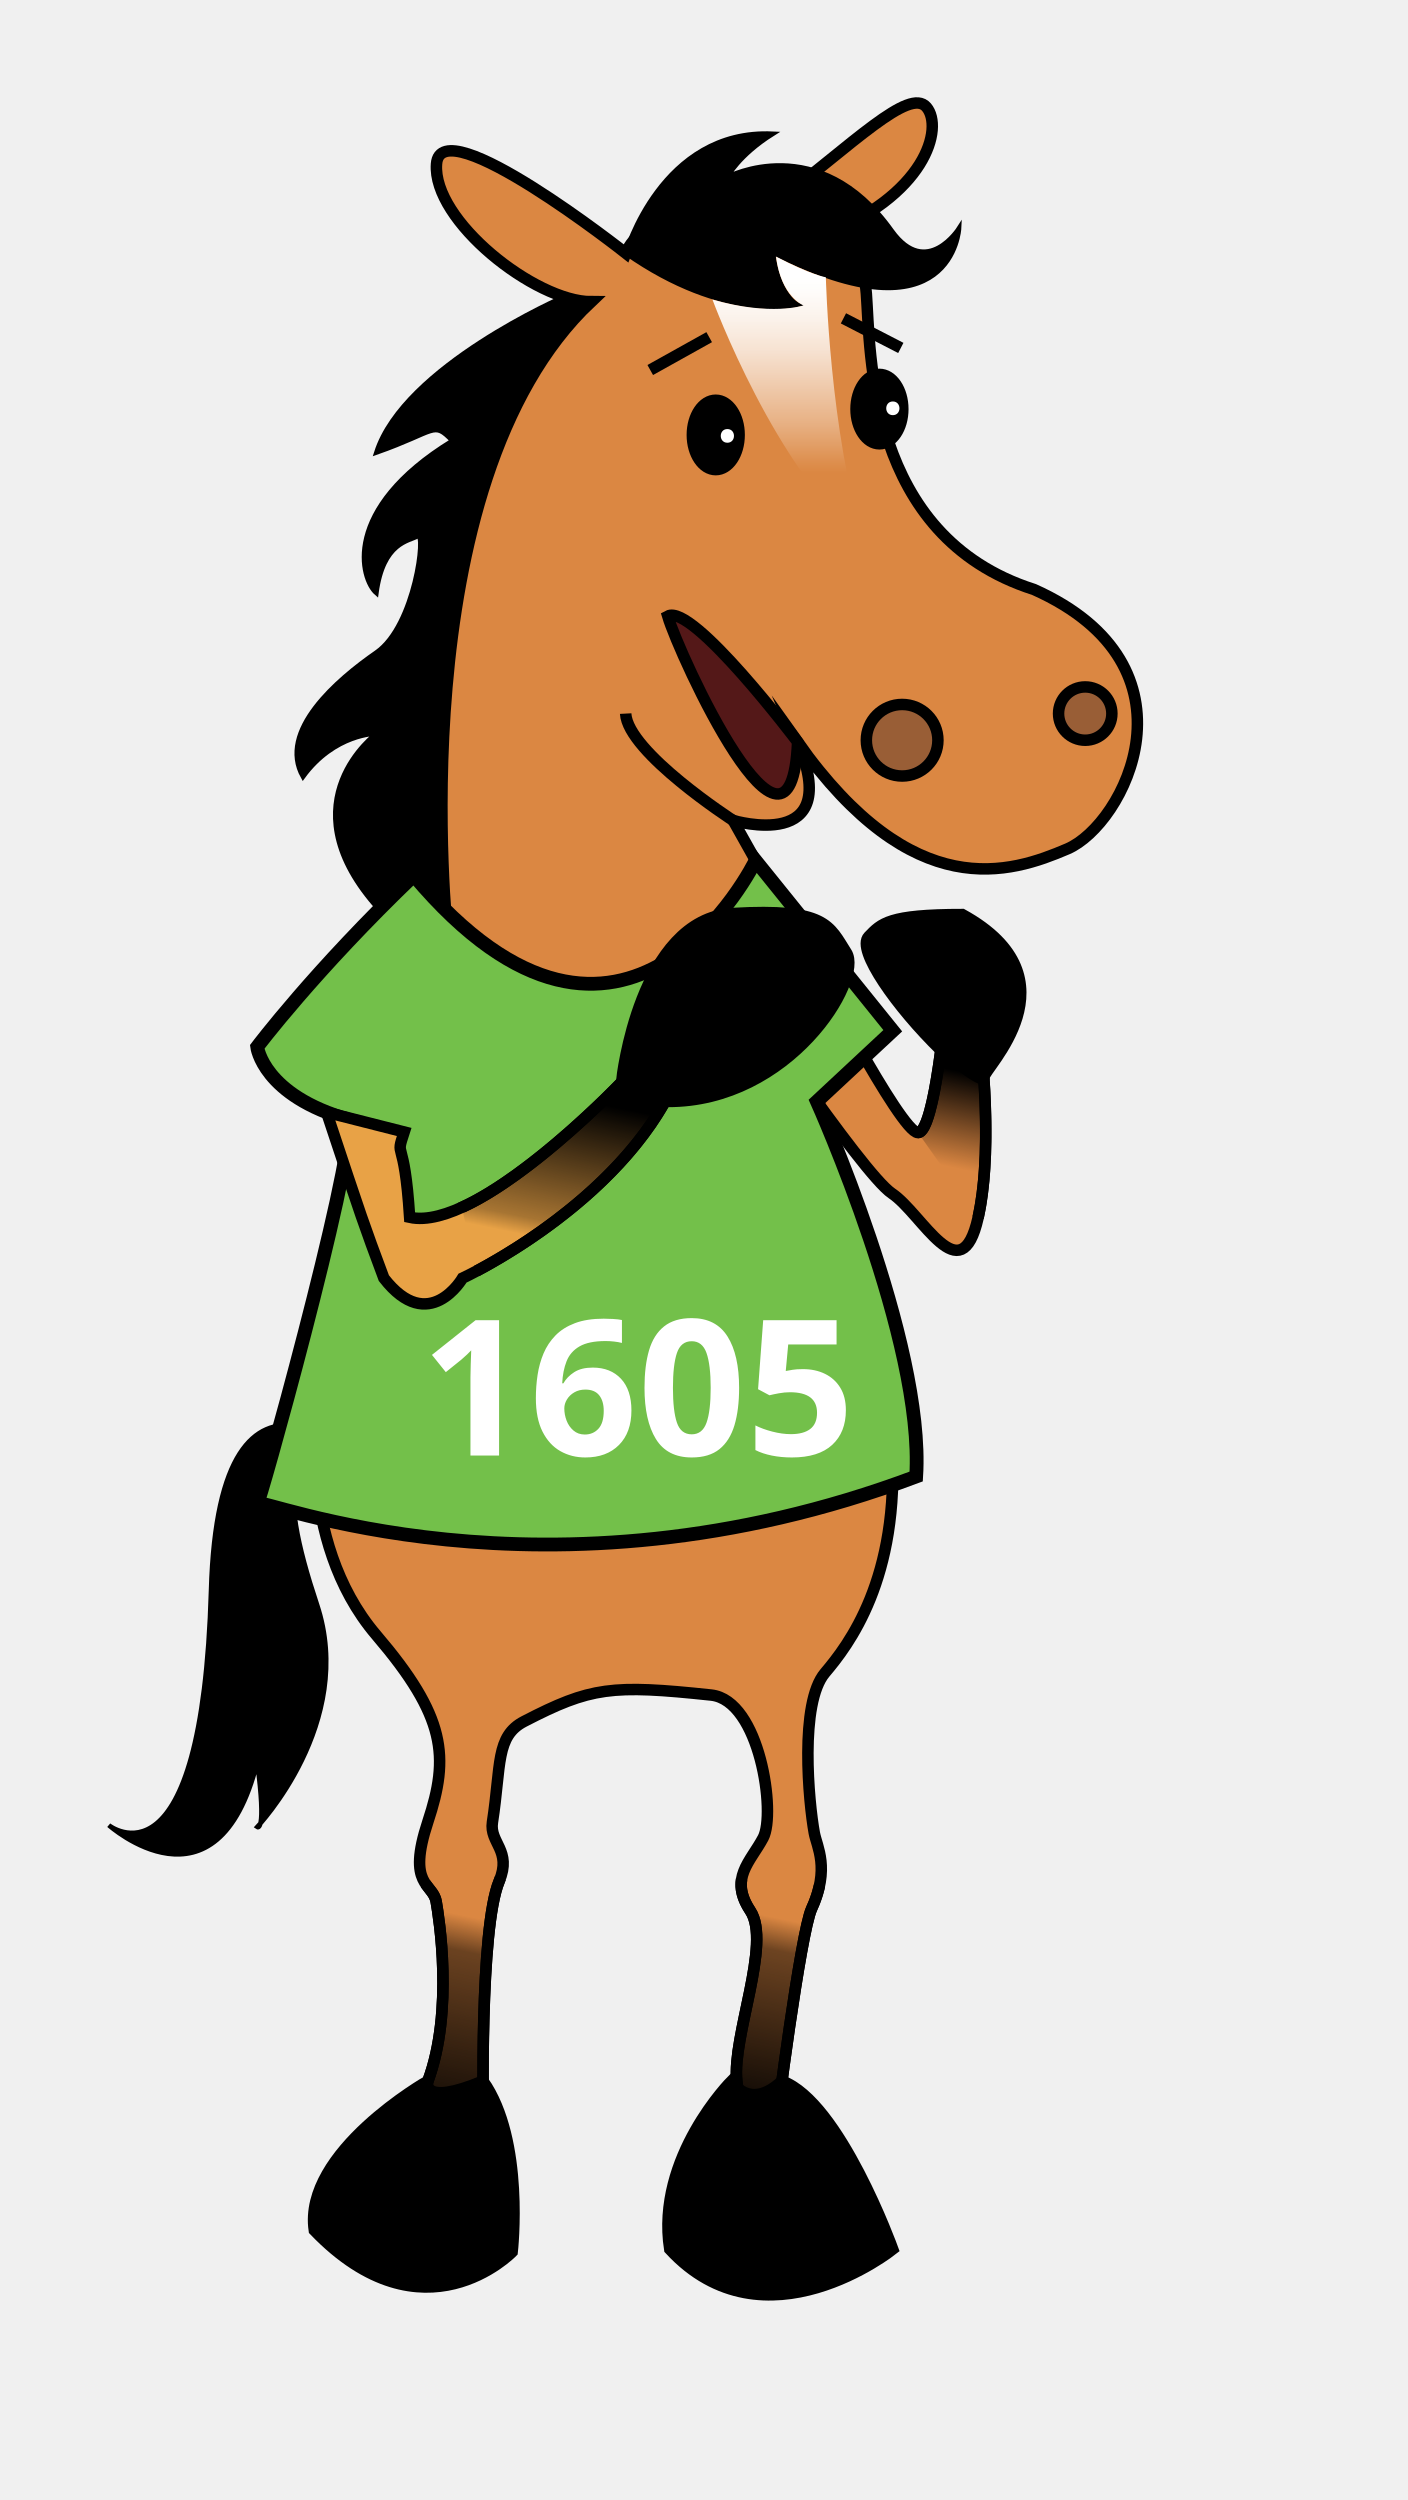
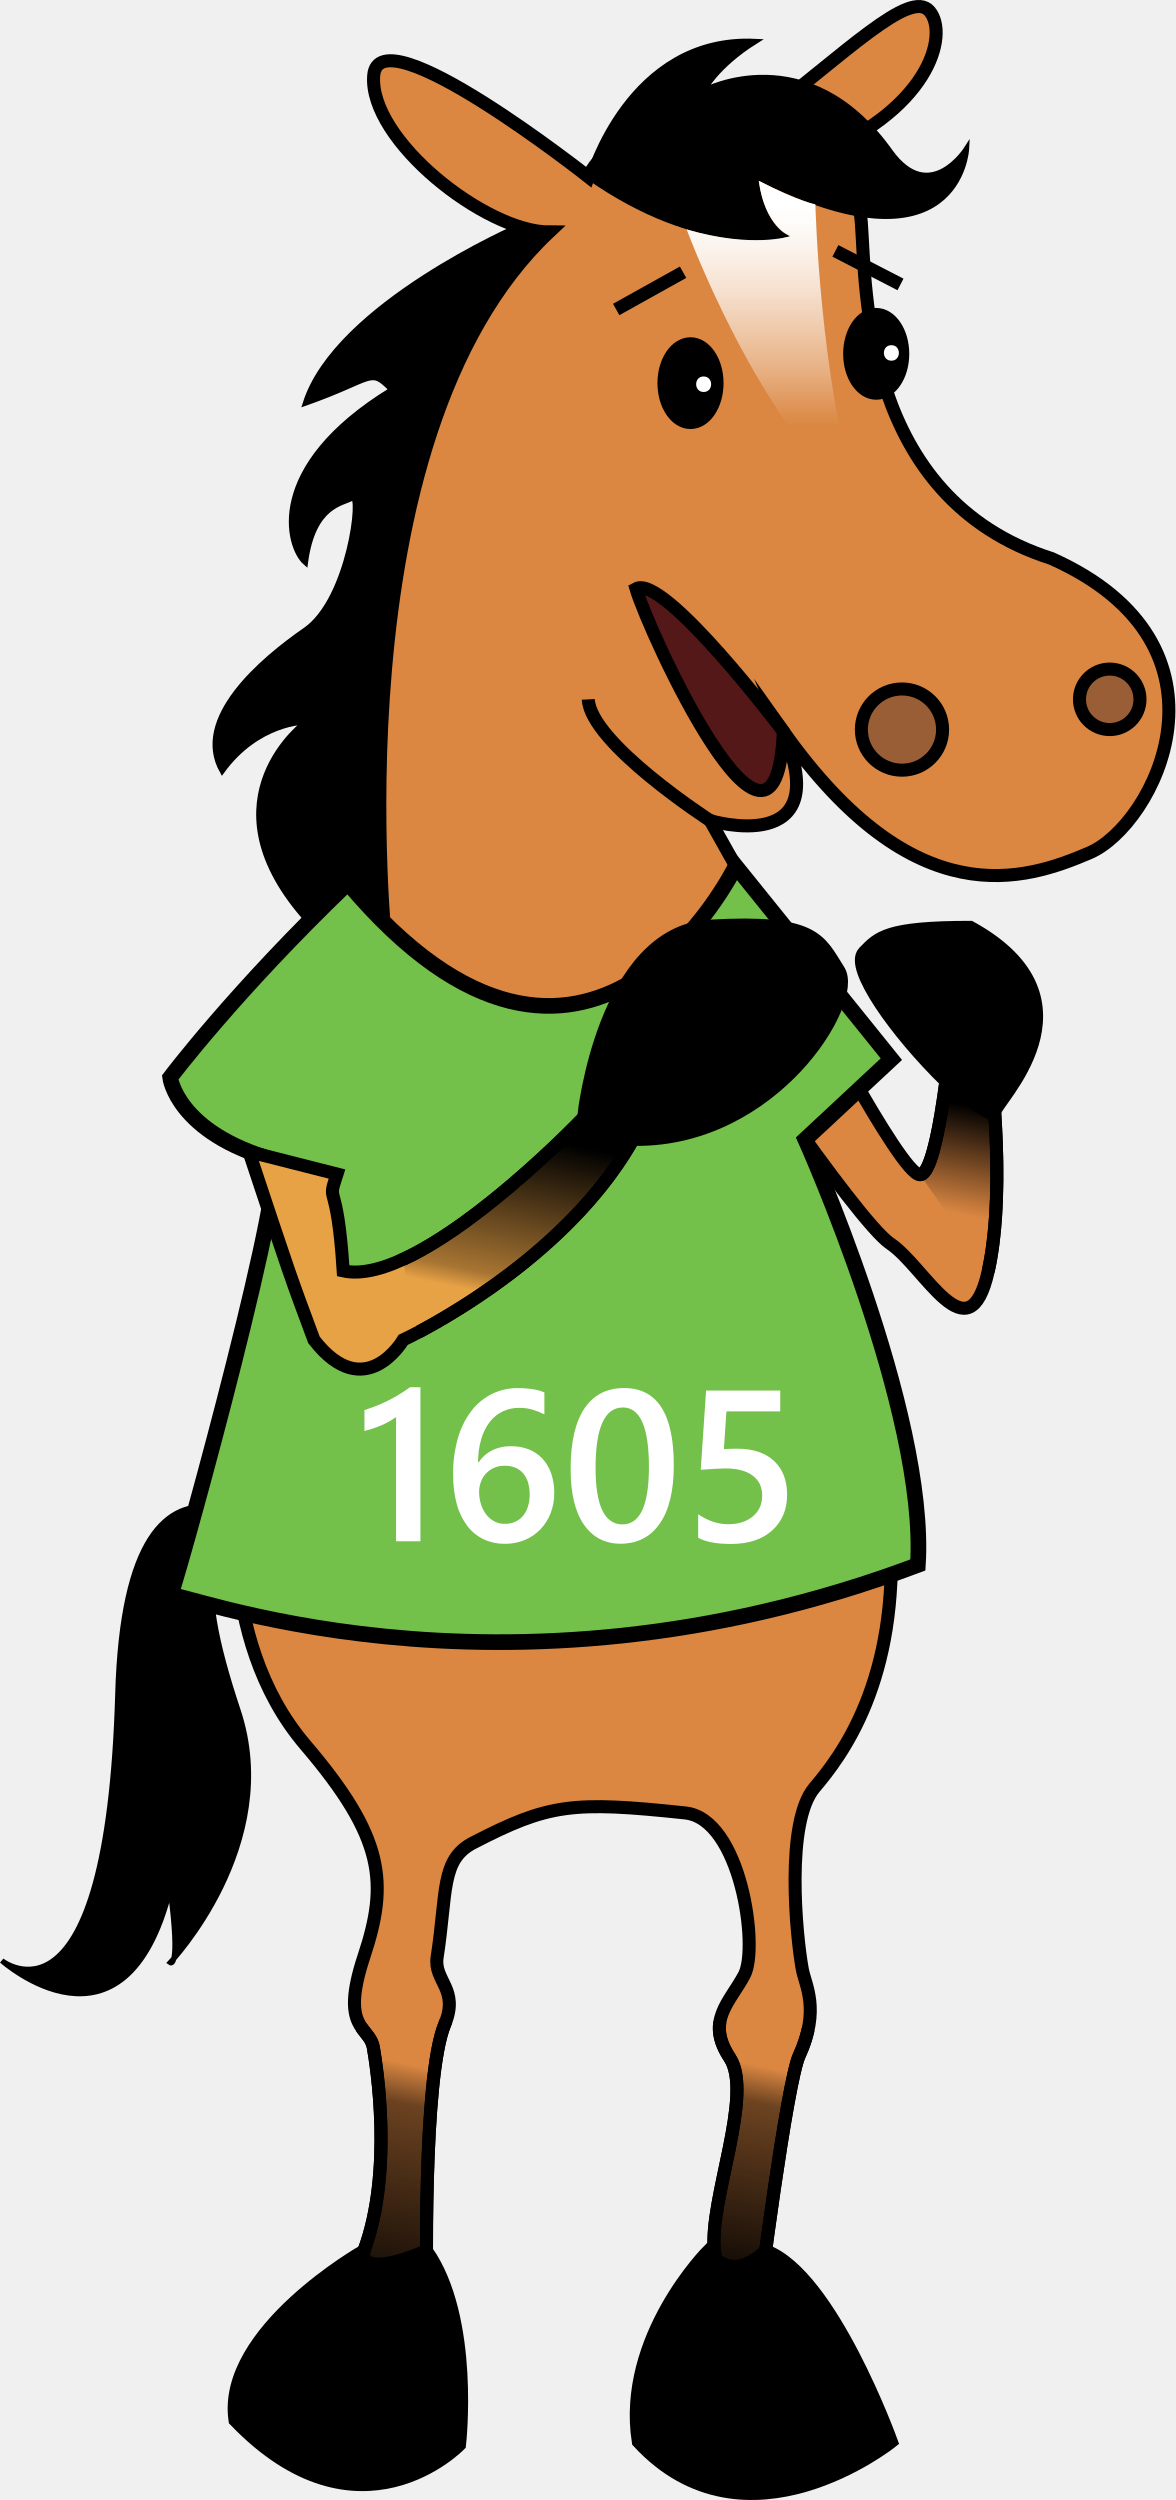
- <svg xmlns="http://www.w3.org/2000/svg" id="_3rd_Place" data-name="3rd Place" viewBox="0 0 1224.49 2175.63">
+ <svg xmlns="http://www.w3.org/2000/svg" viewBox="0 0 901.55 1917.45">
  <defs>
-     <style>.cls-1,.cls-10,.cls-11,.cls-14,.cls-15,.cls-2,.cls-3,.cls-4,.cls-5,.cls-6,.cls-7,.cls-8,.cls-9{stroke:#000;stroke-miterlimit:10;}.cls-1{stroke-width:4px;}.cls-2{fill:#db8742;}.cls-10,.cls-11,.cls-14,.cls-15,.cls-2,.cls-4,.cls-5,.cls-6,.cls-7,.cls-8,.cls-9{stroke-width:10px;}.cls-3{fill:#73c04a;stroke-width:12px;}.cls-4{fill:#541818;}.cls-5{fill:#e8a246;}.cls-6{fill:none;}.cls-12,.cls-16,.cls-8{fill:#fff;}.cls-9{fill:url(#linear-gradient);}.cls-10{fill:url(#linear-gradient-2);}.cls-11{fill:#995e36;}.cls-13{fill:url(#linear-gradient-3);}.cls-14{fill:url(#linear-gradient-4);}.cls-15{fill:url(#linear-gradient-5);}.cls-16{font-size:165px;font-family:Montserrat;font-weight:700;}</style>
-     <linearGradient id="linear-gradient" x1="470.25" y1="1117.41" x2="513.69" y2="903.47" gradientUnits="userSpaceOnUse">
+     <style>.cls-1,.cls-10,.cls-11,.cls-12,.cls-15,.cls-16,.cls-2,.cls-3,.cls-4,.cls-5,.cls-6,.cls-7,.cls-8,.cls-9{stroke:#000;stroke-miterlimit:10;}.cls-1{stroke-width:4px;}.cls-2{fill:#db8742;}.cls-10,.cls-11,.cls-12,.cls-15,.cls-16,.cls-2,.cls-4,.cls-5,.cls-6,.cls-7,.cls-8,.cls-9{stroke-width:10px;}.cls-3{fill:#73c04a;stroke-width:12px;}.cls-4{fill:#541818;}.cls-5{fill:#e8a246;}.cls-6{fill:none;}.cls-13,.cls-8{fill:#fff;}.cls-9{fill:url(#linear-gradient);}.cls-10{fill:#933a22;}.cls-11{fill:url(#linear-gradient-2);}.cls-12{fill:#995e36;}.cls-14{fill:url(#linear-gradient-3);}.cls-15{fill:url(#linear-gradient-4);}.cls-16{fill:url(#linear-gradient-5);}</style>
+     <linearGradient id="linear-gradient" x1="376.98" y1="1032.77" x2="420.42" y2="818.83" gradientUnits="userSpaceOnUse">
      <stop offset="0.18" stop-opacity="0" />
      <stop offset="0.25" stop-opacity="0.28" />
      <stop offset="0.75" />
    </linearGradient>
-     <linearGradient id="linear-gradient-2" x1="818.84" y1="1053.14" x2="850.69" y2="896.29" gradientUnits="userSpaceOnUse">
+     <linearGradient id="linear-gradient-2" x1="725.57" y1="968.5" x2="757.42" y2="811.66" gradientUnits="userSpaceOnUse">
      <stop offset="0.24" stop-opacity="0" />
      <stop offset="0.76" />
    </linearGradient>
-     <linearGradient id="linear-gradient-3" x1="685.96" y1="471.01" x2="685.96" y2="223.33" gradientUnits="userSpaceOnUse">
+     <linearGradient id="linear-gradient-3" x1="592.69" y1="386.38" x2="592.69" y2="138.7" gradientUnits="userSpaceOnUse">
      <stop offset="0" stop-color="#fff" stop-opacity="0" />
      <stop offset="0.24" stop-color="#fff" stop-opacity="0" />
      <stop offset="0.27" stop-color="#fff" stop-opacity="0.05" />
      <stop offset="0.41" stop-color="#fff" stop-opacity="0.34" />
      <stop offset="0.55" stop-color="#fff" stop-opacity="0.57" />
      <stop offset="0.67" stop-color="#fff" stop-opacity="0.76" />
      <stop offset="0.78" stop-color="#fff" stop-opacity="0.89" />
      <stop offset="0.87" stop-color="#fff" stop-opacity="0.97" />
      <stop offset="0.93" stop-color="#fff" />
    </linearGradient>
-     <linearGradient id="linear-gradient-4" x1="367.31" y1="1880.31" x2="417.94" y2="1630.96" gradientUnits="userSpaceOnUse">
+     <linearGradient id="linear-gradient-4" x1="274.04" y1="1795.67" x2="324.66" y2="1546.32" gradientUnits="userSpaceOnUse">
      <stop offset="0.06" />
      <stop offset="0.73" stop-opacity="0.51" />
      <stop offset="0.85" stop-opacity="0" />
    </linearGradient>
-     <linearGradient id="linear-gradient-5" x1="636.84" y1="1862.43" x2="683.02" y2="1635.02" gradientUnits="userSpaceOnUse">
+     <linearGradient id="linear-gradient-5" x1="543.57" y1="1777.8" x2="589.74" y2="1550.39" gradientUnits="userSpaceOnUse">
      <stop offset="0.06" />
      <stop offset="0.73" stop-opacity="0.5" />
      <stop offset="0.85" stop-opacity="0" />
    </linearGradient>
  </defs>
-   <path class="cls-1" d="M353,1305.73s-1.7-2-4.77-5.33c-26.79-29-157.55-157.62-164.56,83.42-7.81,268.63-89,204.59-89,204.59s94.36,84.34,129.17-54.66c8.26,62.47,0,56.22,0,56.22s86.35-90.58,52-193.66-34.9-168,75.48-92.59" />
-   <path class="cls-1" d="M490.78,258.26S351.45,318.6,327.51,393.84c53.36-18.81,49.06-27.59,66.17-10.27C296.09,443.21,314,504.35,327.51,516.1c6-44.67,28.43-45,35.91-49.55s-2,77.77-35.91,101.28S241.23,636,263.67,676c27.43-37.62,63.83-37.62,63.83-37.62s-79.4,58.33-1.5,148.83,142.13-75.94,142.13-75.94l42.57-244.7,33.76-208.29H490.78Z" />
-   <path class="cls-2" d="M304.11,876.55c23.68-87.88,85.49-62.41,85.49-62.41s-43.44-393,124.94-551.57c-48.63,0-138.4-70.54-134.66-119.92s164.59,77.6,164.59,77.6,18.7-52.91,128.91-42.33c69.07-52.91,118-102.29,132.93-84.65s0,77.6-93.52,112.87c3.74-10.58,37.41,0,41.15,49.38s0,211,145.88,257.48c149.63,67,78.55,204.57,29.12,225.74s-133.85,49.38-234.85-93.1C735.24,743,638,714,638,714L705.31,834s78.55,151.67,93.52,151.67,24.86-116.39,24.86-116.39l27.5,17.64s15,105.81,0,172.83-48.63-3.53-75-21.16S634.24,848.08,634.24,848.08L387.36,879.82s-3.92,6.93-8.56,21.28Z" />
-   <path class="cls-2" d="M276.14,1214.4s-20.07,124.95,51.37,208.6c60.86,71.27,63.59,105.81,44.89,162.25s4.32,53.15,7.2,69.68c2.29,13.13,15.55,95-7.2,156.05-17.46,46.87-8.38,68.66-8.38,68.66l56.61-36s-3.44-165.42,13.78-206.52c11.29-26.94-8.66-33.21-5.87-51.31,7.7-50,2.65-74.86,27.62-87.77,58-30,76-32.11,162.69-22.92,42.59,4.51,56.53,103.07,45.31,124.23s-29.93,35.27-11.22,63.49S637,1772.18,641.21,1811s31.25,71,32.71,53.15,23-182.72,32.35-203c16.21-35.27,4.57-53.88,2.35-66.1-4.82-26.48-13.09-112.85,9.35-139.3,20.1-23.69,65.43-82.11,58.18-198.5S276.14,1214.4,276.14,1214.4Z" />
-   <path class="cls-3" d="M657.55,748.91L776.93,897l-66,61.53s93.86,208.85,86.38,326.41c-324.67,122-573.5,16.46-573.5,23.51s83.36-291.55,80.33-333.87c-75.34-21.16-80.33-63.48-80.33-63.48s49.77-66.21,136.32-149.21C544.46,981.32,657.55,748.91,657.55,748.91Z" />
-   <path class="cls-4" d="M694.09,645.64s-91.45-121.26-113-109.44C591.22,570.43,688.5,782.05,694.09,645.64Z" />
-   <path class="cls-1" d="M544.46,220.25S575.36,111.7,672.61,116.4C642.68,135.21,633.08,154,633.08,154s79.55-42.32,143.07,47c30.35,42,58.46-2.35,58.46-2.35s-4.91,101.1-162,21.16c4.59,37.21,21.48,45.4,21.48,45.4S631.09,281.12,544.46,220.25Z" />
-   <path class="cls-5" d="M351.73,985.09c-8.19,25.32,0,0,4.77,74.28C416,1072.43,539.79,943,539.79,943s52.37-56.43,48.63-3.53c-48.63,109.34-185.9,172.83-185.9,172.83s-29.31,50.48-68.46,0c-18-48.35-18-48.35-49.87-144.36Z" />
-   <path class="cls-6" d="M638,714s-91.73-59.22-93.52-93" />
-   <ellipse id="eye_L" class="cls-7" cx="622.87" cy="378.5" rx="20.35" ry="30.2" />
-   <ellipse id="eye_R" class="cls-7" cx="765.31" cy="356.02" rx="20.35" ry="30.2" />
-   <line class="cls-8" x1="565.87" y1="322.01" x2="617.17" y2="293.41" />
-   <line class="cls-8" x1="734" y1="277.04" x2="783.93" y2="302.8" />
-   <path class="cls-9" d="M414.69,1106.12c33.47-17.73,127.27-73.22,169.49-157.72-0.08-.69-0.14-1.38-0.22-2.07h1.24q1-2,1.88-4c-0.27-1.84-.71-3.45-0.12-4,0.56-.35,1.08-0.7,1.59-1.06,2.15-49.15-48.75,5.7-48.75,5.7s-76,79.44-137.48,107.58c-0.11.25-.23,0.51-0.36,0.78" />
-   <path class="cls-10" d="M851.19,1059.7c11.8-52.83,5-129.76,1.59-160-7.61-3.88-15.27-8.26-23.83-5.41a45.4,45.4,0,0,0-8.23,3.7c-4,34.47-11.79,87.6-21.9,87.6" />
-   <path class="cls-7" d="M541.12,939.91S556.34,799.7,637.61,795s84,10.54,98.94,34.05S686.64,958.92,581.13,958.52C563.35,918.65,541.12,939.91,541.12,939.91Z" />
-   <path class="cls-7" d="M818.77,913.91s37.94,31.25,37.4,23.76,83.83-85.35-18.7-141.77c-64.29,0-70.45,7.78-81.5,19.17S780.57,876.63,818.77,913.91Z" />
-   <circle id="nostril_R" class="cls-11" cx="785.08" cy="644.2" r="31.15" />
-   <circle id="nostril_L" class="cls-11" cx="944.41" cy="621" r="23.2" />
-   <path class="cls-12" d="M633,385.29c7.66,0,7.67-11.91,0-11.91s-7.67,11.91,0,11.91h0Z" />
-   <path class="cls-12" d="M777,361.29c7.66,0,7.67-11.91,0-11.91s-7.67,11.91,0,11.91h0Z" />
-   <path class="cls-13" d="M620,260.67S675.43,411,752,471c-30-93-33.3-229.69-33.3-229.69s-12.71-2-43.37-18c4.33,34.93,23.9,42.49,23.9,42.49S671,275.33,620,260.67Z" />
-   <path class="cls-14" d="M370.34,1639.38c3.65,5.43,8.09,8.88,9.25,15.55,2.29,13.13,15.55,95-7.2,156.05-17.46,46.87-8.38,68.66-8.38,68.66l56.61-36s-3.44-165.42,13.78-206.52c0.37-.89.71-1.76,1-2.61" />
-   <path class="cls-7" d="M372.39,1811s-108.93,61.75-98.85,129.93c94.86,98.75,172.16,18.81,172.16,18.81s11.19-97-25.35-148.74C365.33,1833.93,372.39,1811,372.39,1811Z" />
-   <path class="cls-15" d="M645.39,1635.48c-1.28,7.85.39,16.57,7.55,27.36,18.7,28.22-16,109.34-11.73,148.14s31.25,71,32.71,53.15,23-182.72,32.35-203a96.7,96.7,0,0,0,6.84-20" />
-   <path class="cls-7" d="M636.62,1811s-66.25,66.45-53.78,146.39c82.29,89.34,194.09,0,194.09,0s-46.16-128.2-96.43-146.39C652,1837.67,636.62,1811,636.62,1811Z" />
-   <text class="cls-16" transform="translate(366.18 1266.71)">1605</text>
+   <g id="Layer_2" data-name="Layer 2">
+     <g id="_3rd_Place" data-name="3rd Place">
+       <path class="cls-1" d="M259.68,1221.09s-1.7-2-4.77-5.33c-26.79-29-157.55-157.62-164.56,83.42-7.81,268.63-89,204.59-89,204.59s94.36,84.34,129.17-54.66c8.26,62.47,0,56.22,0,56.22s86.35-90.58,52-193.66-34.9-168,75.48-92.59" />
+       <path class="cls-1" d="M397.51,173.63S258.17,234,234.24,309.21c53.36-18.81,49.06-27.59,66.17-10.27-97.59,59.64-79.64,120.77-66.17,132.53,6-44.67,28.43-45,35.91-49.55s-2,77.77-35.91,101.28S148,551.38,170.4,591.35c27.43-37.62,63.83-37.62,63.83-37.62s-79.4,58.33-1.5,148.83,142.13-75.94,142.13-75.94l42.57-244.7,33.76-208.29Z" />
+       <path class="cls-2" d="M210.84,791.91c23.68-87.88,85.49-62.41,85.49-62.41s-43.44-393,124.94-551.57c-48.63,0-138.4-70.54-134.66-119.92s164.59,77.6,164.59,77.6,18.7-52.91,128.91-42.33C649.17,40.38,698.07-9,713,8.64s0,77.6-93.52,112.87c3.74-10.58,37.41,0,41.15,49.38s0,211,145.88,257.48c149.63,67,78.55,204.57,29.12,225.74S701.81,703.48,600.82,561c41.15,97.37-56.11,68.41-56.11,68.41L612,749.33S690.59,901,705.56,901s24.86-116.39,24.86-116.39l27.5,17.64s15,105.81,0,172.83-48.63-3.53-75-21.16S541,763.44,541,763.44L294.09,795.19s-3.92,6.93-8.56,21.28Z" />
+       <path class="cls-2" d="M182.87,1129.77s-20.07,124.95,51.37,208.6c60.86,71.27,63.59,105.81,44.89,162.25s4.32,53.15,7.2,69.68c2.29,13.13,15.55,95-7.2,156.05-17.46,46.87-8.38,68.66-8.38,68.66l56.61-36s-3.44-165.42,13.78-206.52c11.29-26.94-8.66-33.21-5.87-51.31,7.7-50,2.65-74.86,27.62-87.77,58-30,76-32.11,162.69-22.92,42.59,4.51,56.53,103.07,45.31,124.23S541,1550,559.67,1578.21s-16,109.34-11.73,148.14,31.25,71,32.71,53.15,23-182.72,32.35-203c16.21-35.27,4.57-53.88,2.35-66.1-4.82-26.48-13.09-112.85,9.35-139.3,20.1-23.69,65.43-82.11,58.18-198.5S182.87,1129.77,182.87,1129.77Z" />
+       <path class="cls-3" d="M564.28,664.28,683.66,812.36l-66,61.53S711.49,1082.74,704,1200.3c-324.67,122-573.5,16.46-573.5,23.51s83.36-291.55,80.33-333.87c-75.34-21.16-80.33-63.48-80.33-63.48s49.77-66.21,136.32-149.21C451.19,896.68,564.28,664.28,564.28,664.28Z" />
+       <path class="cls-4" d="M600.82,561s-91.45-121.26-113-109.44C497.95,485.79,595.23,697.42,600.82,561Z" />
+       <path class="cls-1" d="M451.19,135.62S482.09,27.07,579.34,31.77c-29.92,18.81-39.52,37.62-39.52,37.62s79.55-42.32,143.07,47c30.35,42,58.46-2.35,58.46-2.35s-4.91,101.1-162,21.16c4.59,37.21,21.48,45.4,21.48,45.4S537.82,196.49,451.19,135.62Z" />
+       <path class="cls-5" d="M258.46,900.46c-8.19,25.32,0,0,4.77,74.28,59.51,13.07,183.29-116.39,183.29-116.39s52.37-56.43,48.63-3.53c-48.63,109.34-185.9,172.83-185.9,172.83s-29.31,50.48-68.46,0c-18-48.35-18-48.35-49.87-144.36Z" />
+       <path class="cls-6" d="M544.71,629.41s-91.73-59.22-93.52-93" />
+       <ellipse id="eye_L" class="cls-7" cx="529.6" cy="293.87" rx="20.35" ry="30.2" />
+       <ellipse id="eye_R" class="cls-7" cx="672.03" cy="271.39" rx="20.35" ry="30.2" />
+       <line class="cls-8" x1="472.6" y1="237.37" x2="523.9" y2="208.78" />
+       <line class="cls-8" x1="640.73" y1="192.41" x2="690.66" y2="218.17" />
+       <path class="cls-9" d="M321.42,1021.49c33.47-17.73,127.27-73.22,169.49-157.72-.08-.69-.14-1.38-.22-2.07h1.24q1-2,1.88-4c-.27-1.84-.71-3.45-.12-4,.56-.35,1.08-.7,1.59-1.06,2.15-49.15-48.75,5.7-48.75,5.7s-76,79.44-137.48,107.58c-.11.25-.23.51-.36.78" />
+       <path class="cls-10" d="M681.55,917" />
+       <path class="cls-11" d="M757.92,975.07c11.8-52.83,5-129.76,1.59-160-7.61-3.88-15.27-8.26-23.83-5.41a45.4,45.4,0,0,0-8.23,3.7c-4,34.47-11.79,87.6-21.9,87.6" />
+       <path class="cls-7" d="M447.85,855.28s15.22-140.21,96.49-144.91,84,10.54,98.94,34.05S593.37,874.29,487.86,873.89C470.08,834,447.85,855.28,447.85,855.28Z" />
+       <path class="cls-7" d="M725.5,829.27s37.94,31.25,37.4,23.76,83.83-85.35-18.7-141.77c-64.29,0-70.45,7.78-81.5,19.17S687.3,792,725.5,829.27Z" />
+     </g>
+     <g id="_1st_Place" data-name="1st Place">
+       <circle id="nostril_R" class="cls-12" cx="691.8" cy="559.57" r="31.15" />
+       <circle id="nostril_L" class="cls-12" cx="851.14" cy="536.37" r="23.2" />
+       <path class="cls-13" d="M539.68,300.65c7.66,0,7.67-11.91,0-11.91s-7.67,11.91,0,11.91Z" />
+       <path class="cls-13" d="M683.68,276.65c7.66,0,7.67-11.91,0-11.91s-7.67,11.91,0,11.91Z" />
+       <path class="cls-14" d="M526.68,176s55.48,150.35,132,210.35c-30-93-33.3-229.69-33.3-229.69s-12.71-2-43.37-18c4.33,34.93,23.9,42.49,23.9,42.49S577.68,190.7,526.68,176Z" />
+       <path class="cls-15" d="M277.07,1554.75c3.65,5.43,8.09,8.88,9.25,15.55,2.29,13.13,15.55,95-7.2,156.05-17.46,46.87-8.38,68.66-8.38,68.66l56.61-36s-3.44-165.42,13.78-206.52c.37-.89.71-1.76,1-2.61" />
+       <path class="cls-7" d="M279.12,1726.35s-108.93,61.75-98.85,129.93c94.86,98.75,172.16,18.81,172.16,18.81s11.19-97-25.35-148.74C272.06,1749.3,279.12,1726.35,279.12,1726.35Z" />
+       <path class="cls-16" d="M552.12,1550.85c-1.28,7.85.39,16.57,7.55,27.36,18.7,28.22-16,109.34-11.73,148.14s31.25,71,32.71,53.15,23-182.72,32.35-203a96.7,96.7,0,0,0,6.84-20" />
+       <path class="cls-7" d="M543.35,1726.35s-66.25,66.45-53.78,146.39c82.29,89.34,194.09,0,194.09,0s-46.16-128.2-96.43-146.39C558.68,1753,543.35,1726.35,543.35,1726.35Z" />
+     </g>
+     <g id="Text-_outline" data-name="Text- outline">
+       <path class="cls-13" d="M322.46,1064v118.11H303.77v-95.23a59.56,59.56,0,0,1-10.92,6.16,90,90,0,0,1-13.33,4.47v-16q4.67-1.53,9-3.22t8.58-3.79q4.23-2.09,8.54-4.67t8.9-5.88Z" />
+       <path class="cls-13" d="M425.1,1144.93a42.51,42.51,0,0,1-2.86,15.87,37.21,37.21,0,0,1-7.94,12.37,35.46,35.46,0,0,1-12,8.06,39.41,39.41,0,0,1-15.11,2.86,37.52,37.52,0,0,1-16-3.38,34.24,34.24,0,0,1-12.57-10.07,48.41,48.41,0,0,1-8.18-16.64,82.76,82.76,0,0,1-2.9-23.08,96.53,96.53,0,0,1,3.83-28.44,62.45,62.45,0,0,1,10.51-20.79A45,45,0,0,1,377.57,1069a44.3,44.3,0,0,1,19.5-4.35,73.23,73.23,0,0,1,11.88.89,33,33,0,0,1,8.58,2.42v16.84a55.61,55.61,0,0,0-8.78-3.54,36.17,36.17,0,0,0-10.72-1.45,28.55,28.55,0,0,0-12.49,2.74,27.66,27.66,0,0,0-9.87,8,39.61,39.61,0,0,0-6.53,13.05,63.09,63.09,0,0,0-2.46,17.93h.48a26.1,26.1,0,0,1,10-9,31.69,31.69,0,0,1,14.87-3.3,36.17,36.17,0,0,1,13.66,2.46,28.68,28.68,0,0,1,10.39,7.09,31.82,31.82,0,0,1,6.65,11.28A44.88,44.88,0,0,1,425.1,1144.93Zm-18.85,1.53a33.27,33.27,0,0,0-1.17-9.1,19.61,19.61,0,0,0-3.54-7,16,16,0,0,0-6-4.55,20.4,20.4,0,0,0-8.42-1.61,19.7,19.7,0,0,0-8.5,1.73,18.65,18.65,0,0,0-9.91,11,22.57,22.57,0,0,0-1.25,7.41,32.09,32.09,0,0,0,1.17,8.42,25.79,25.79,0,0,0,3.58,7.85,20,20,0,0,0,6.16,5.84,16.71,16.71,0,0,0,8.9,2.3,18.66,18.66,0,0,0,8.14-1.69,16.6,16.6,0,0,0,5.92-4.67,21.14,21.14,0,0,0,3.63-7A29.94,29.94,0,0,0,406.25,1146.46Z" />
+       <path class="cls-13" d="M475.94,1184q-18,0-28.16-14.74t-10.11-42.62q0-30.62,10.55-46.33t30.46-15.71q38.11,0,38.11,59.22,0,29.33-10.76,44.75T475.94,1184Zm1.85-104.49q-21,0-21,46.33,0,43.35,20.63,43.34,20.3,0,20.3-44.07Q497.69,1079.51,477.79,1079.51Z" />
+       <path class="cls-13" d="M535.48,1179.41v-18q11.36,7.66,23,7.65t18.93-6q7.17-6,7.17-16,0-9.83-7.29-15.31t-20.91-5.48q-4.67,0-18.93,1l4.11-60.75h56.88v16H557.15l-1.93,28.92q5.56-.32,10.07-.32,18.37,0,28.4,9.43t10,25.78q0,17.16-11.48,27.51t-31.54,10.35Q543.77,1184.17,535.48,1179.41Z" />
+     </g>
+   </g>
</svg>
